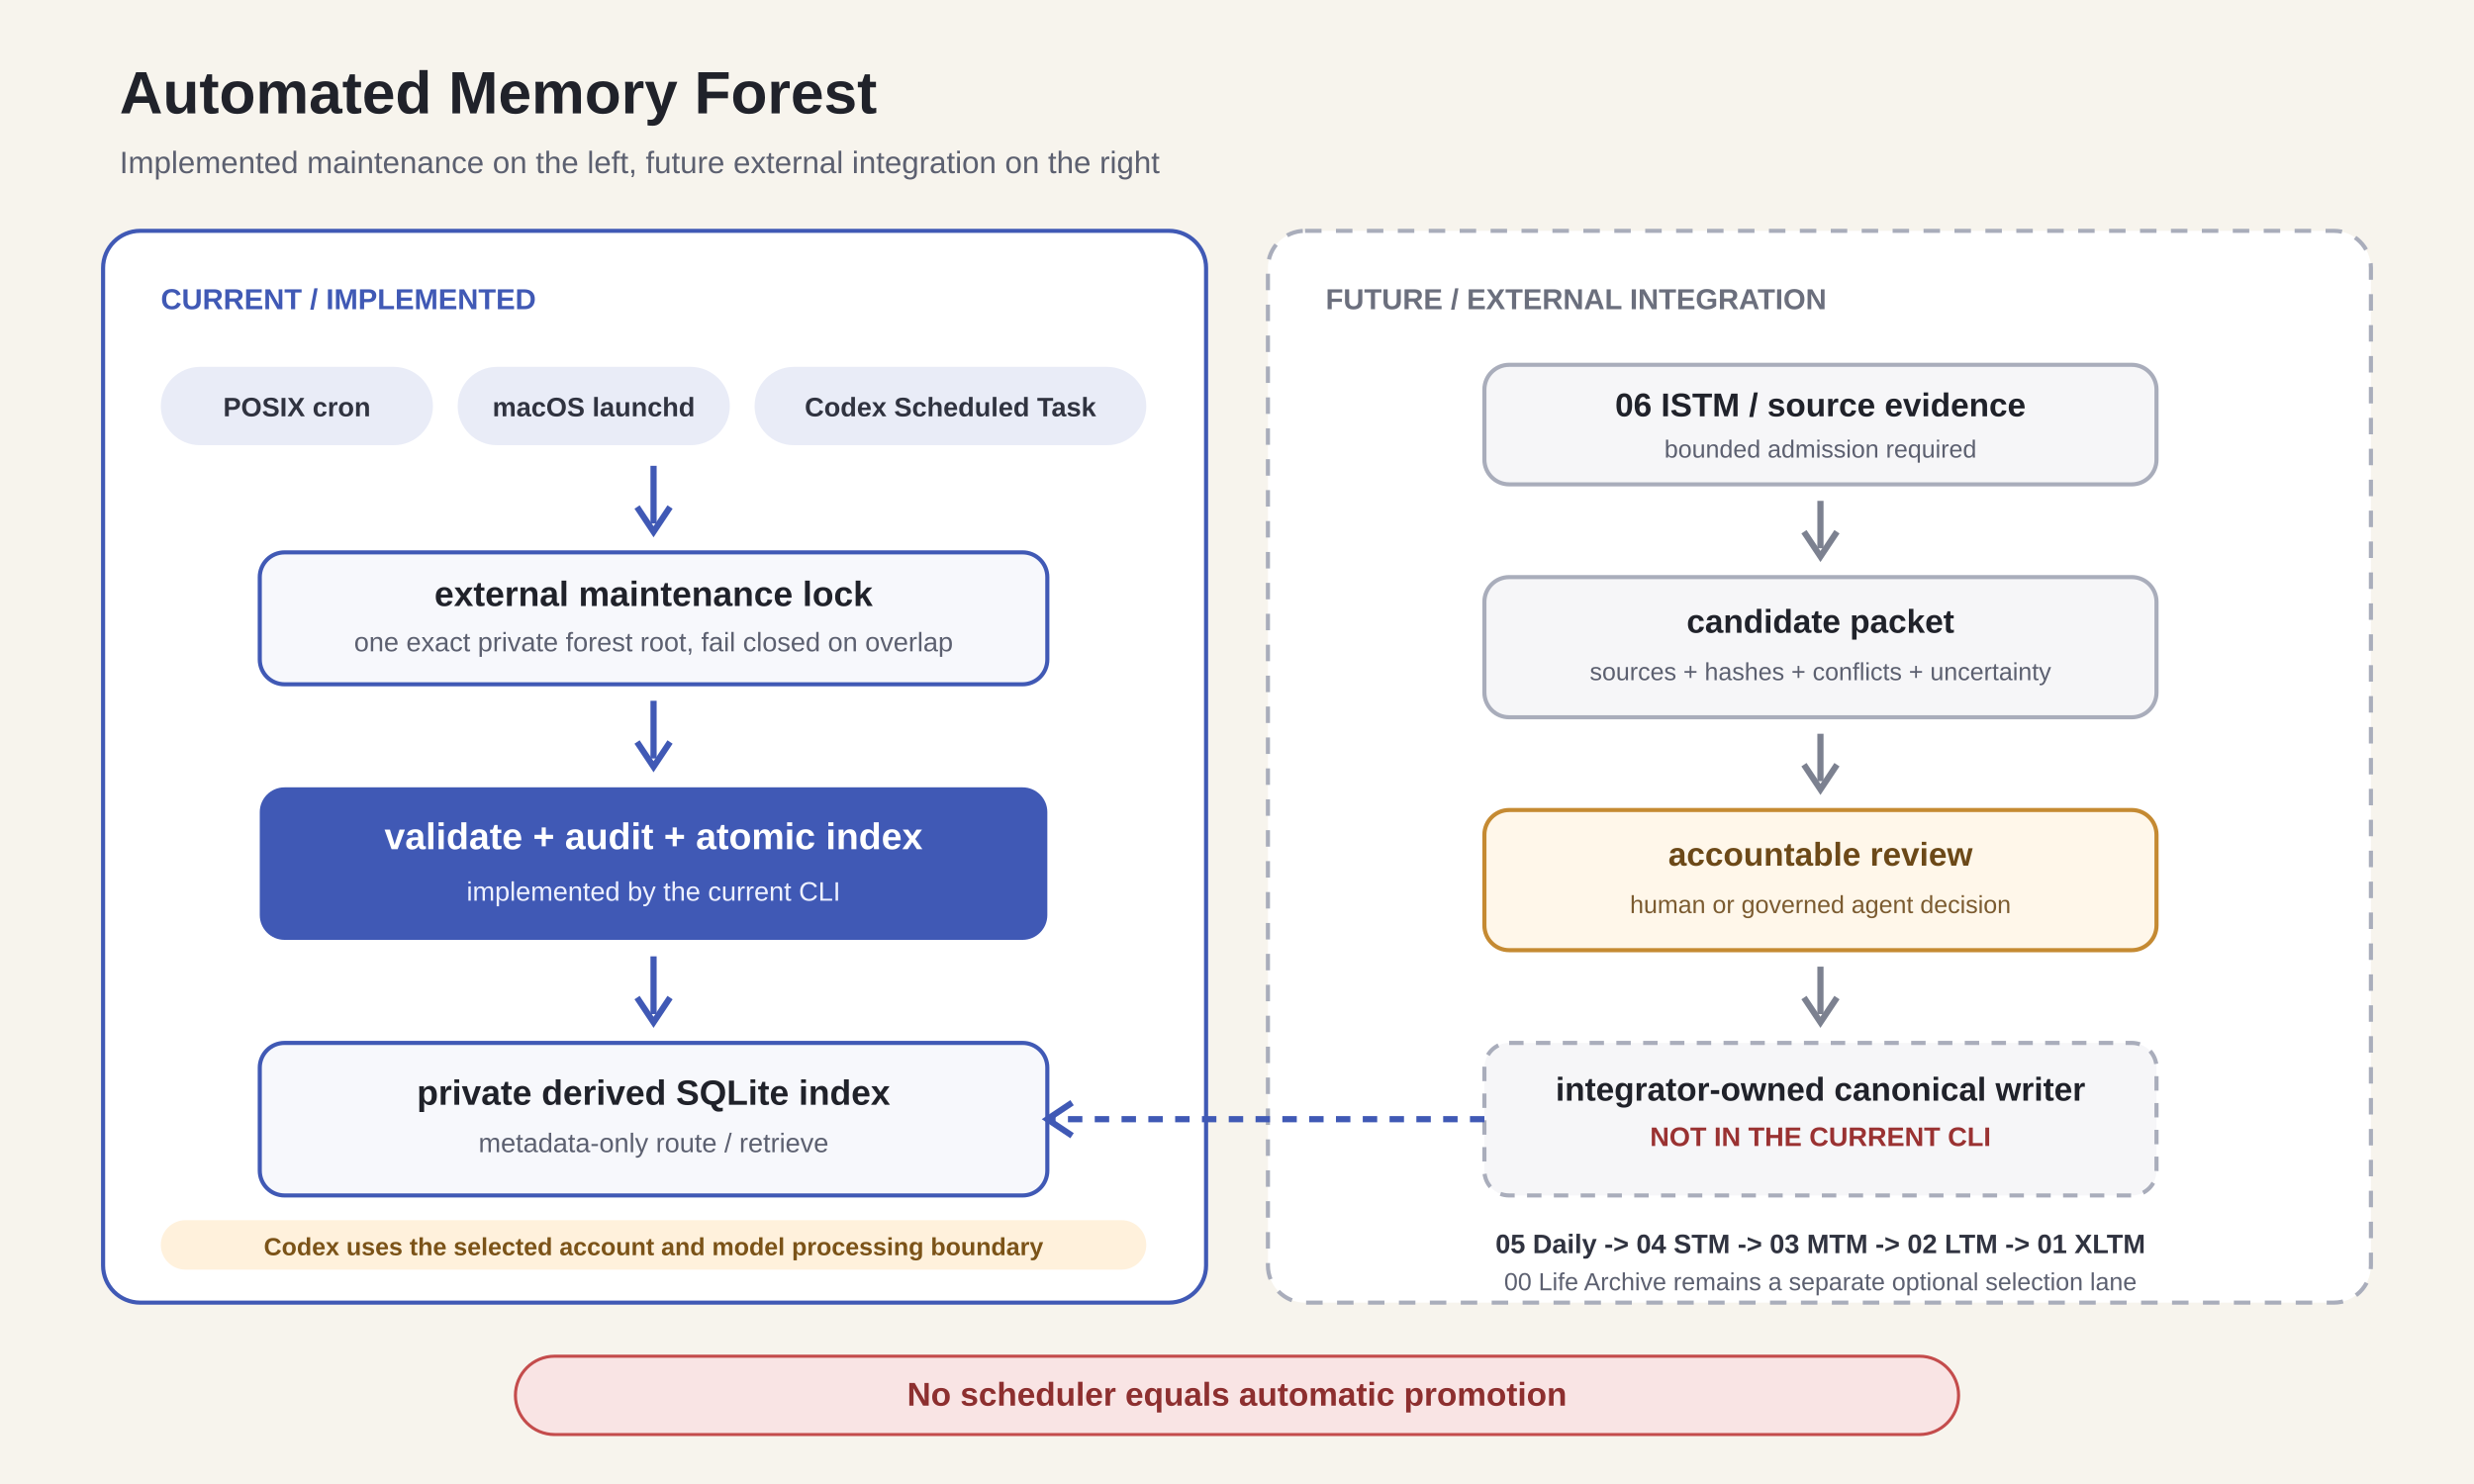
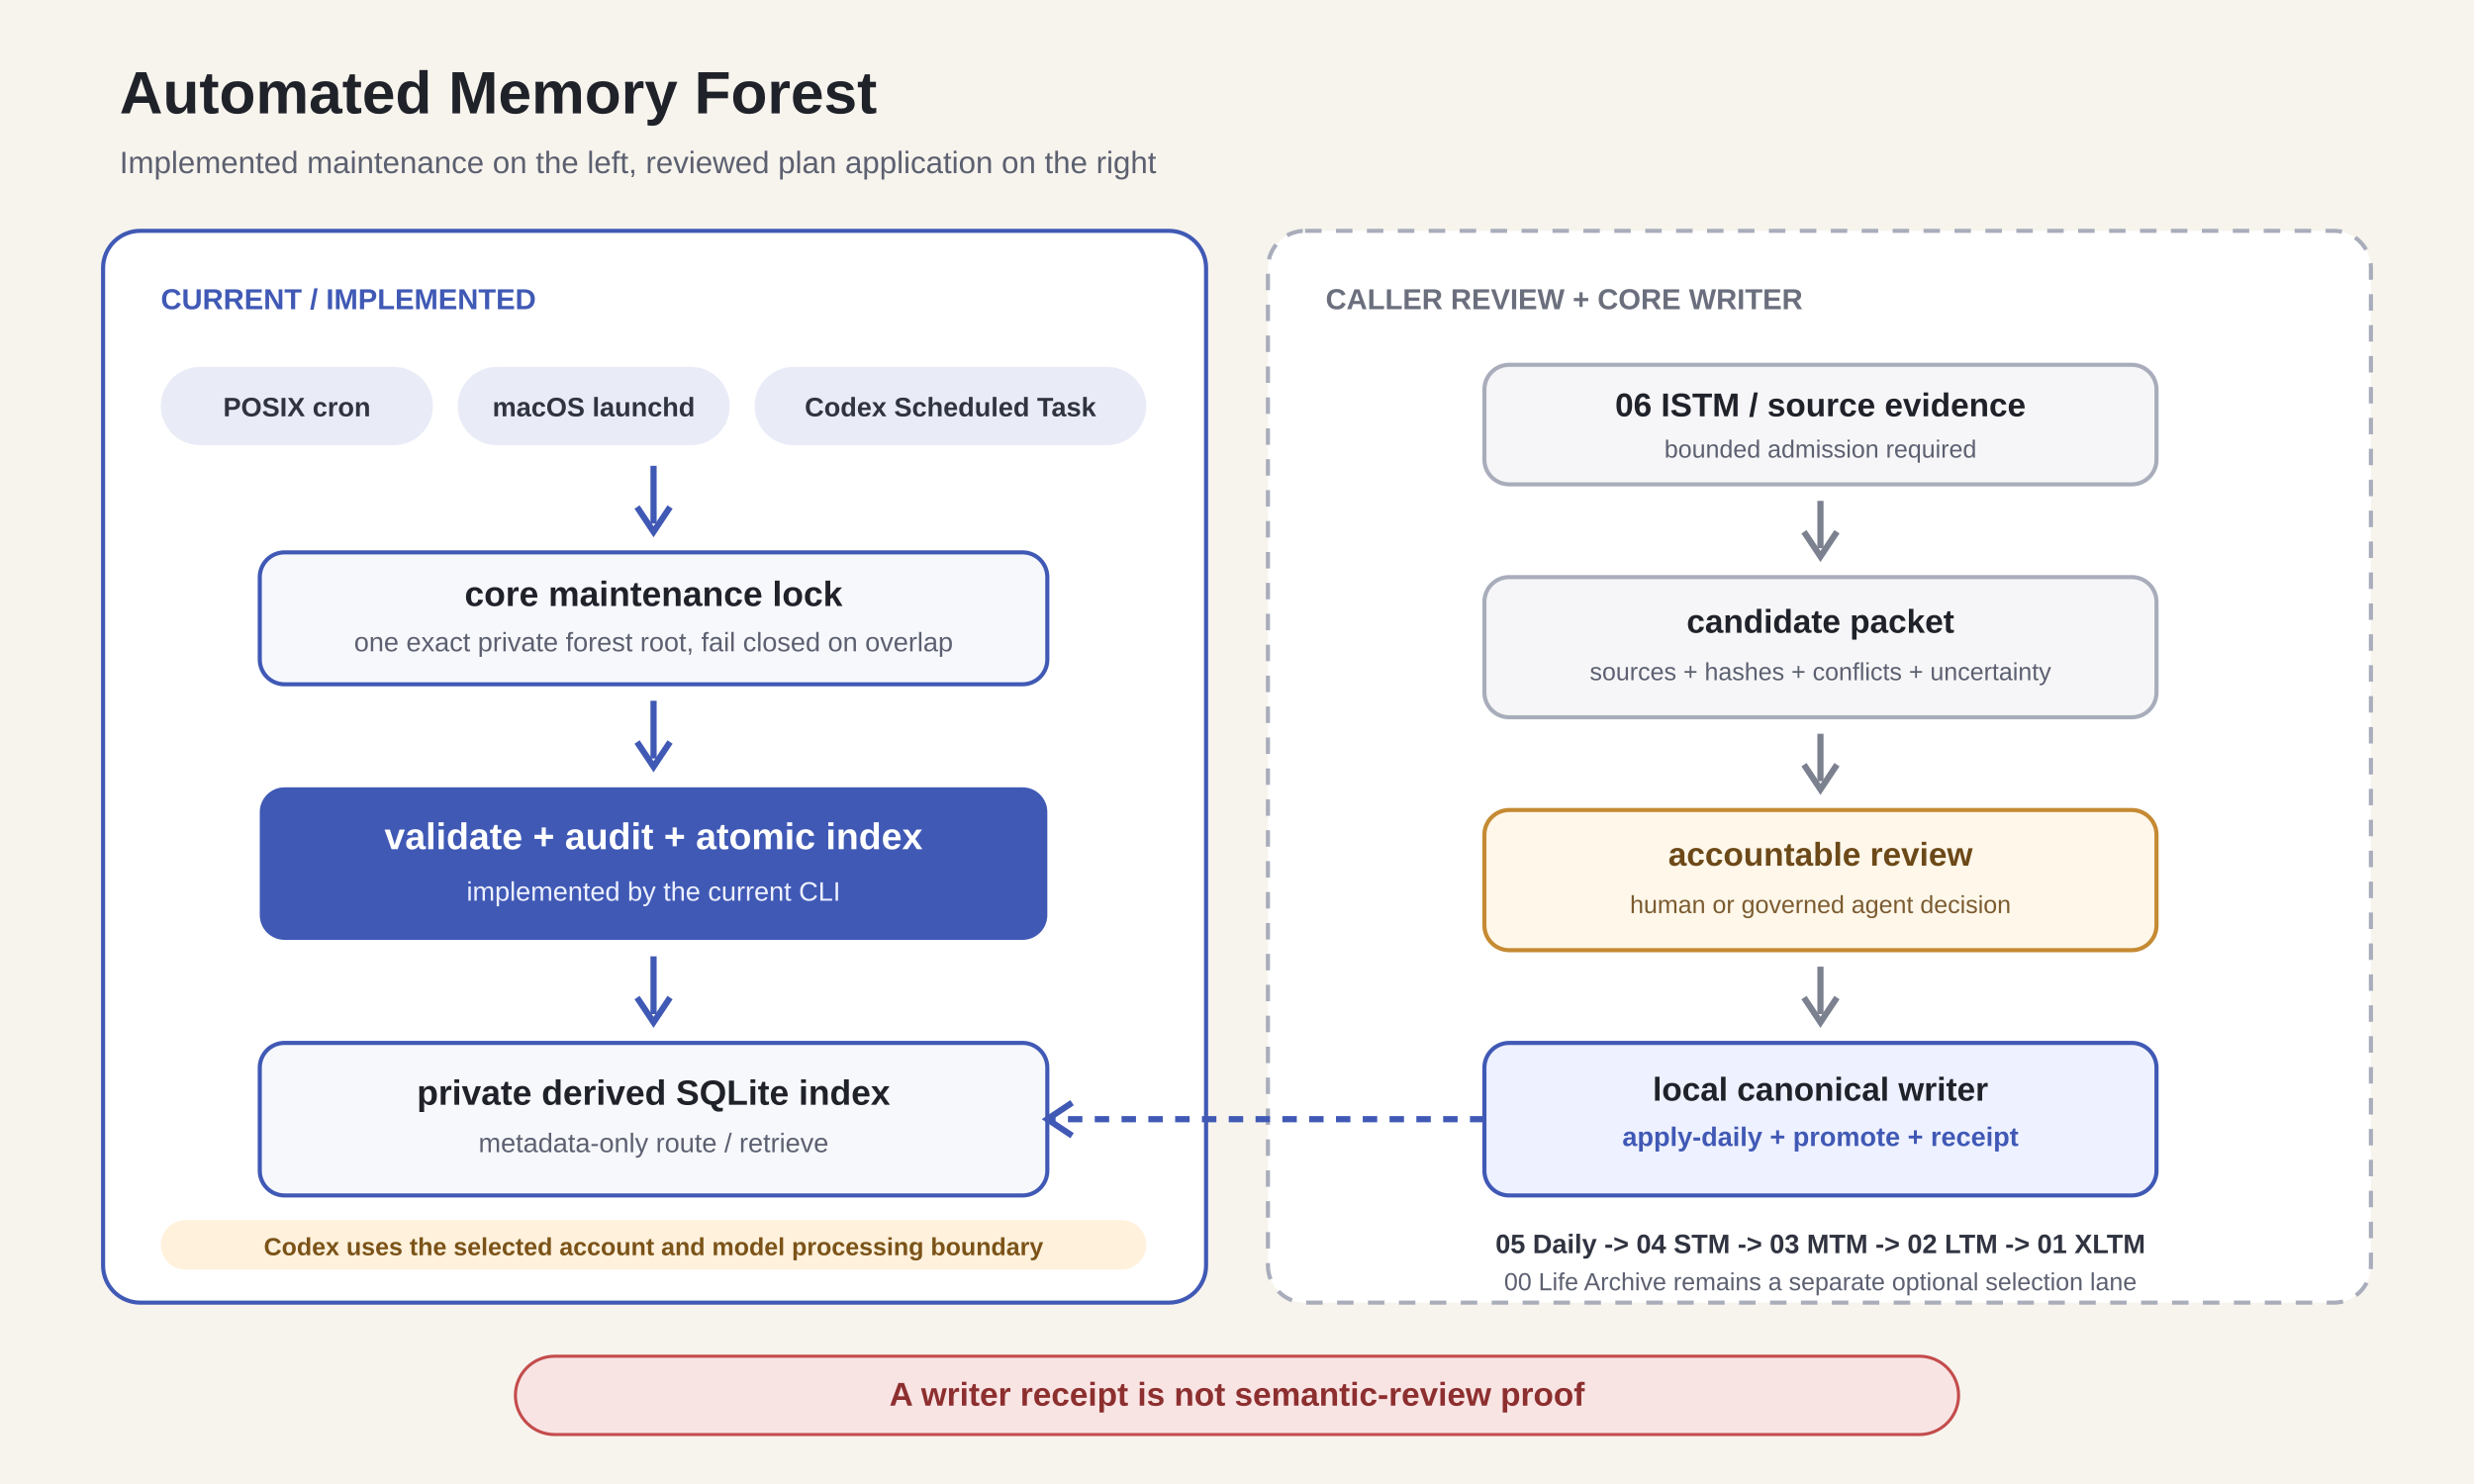
<svg xmlns="http://www.w3.org/2000/svg" width="1200" height="720" viewBox="0 0 1200 720" role="img" aria-labelledby="title desc">
  <rect width="1200" height="720" fill="#f7f4ed" />
  <g font-family="-apple-system, BlinkMacSystemFont, 'Segoe UI', Arial, sans-serif">
    <text x="58" y="55" fill="#20222a" font-size="29" font-weight="700">Automated Memory Forest</text>
-     <text x="58" y="84" fill="#5c6070" font-size="15">Implemented maintenance on the left, future external integration on the right</text>
+     <text x="58" y="84" fill="#5c6070" font-size="15">Implemented maintenance on the left, reviewed plan application on the right</text>
    <rect x="50" y="112" width="535" height="520" rx="18" fill="#ffffff" stroke="#4059b5" stroke-width="2" />
    <rect x="615" y="112" width="535" height="520" rx="18" fill="#ffffff" stroke="#a9adbb" stroke-width="2" stroke-dasharray="8 7" />
    <text x="78" y="150" fill="#4059b5" font-size="14" font-weight="700">CURRENT / IMPLEMENTED</text>
-     <text x="643" y="150" fill="#6b6f7d" font-size="14" font-weight="700">FUTURE / EXTERNAL INTEGRATION</text>
+     <text x="643" y="150" fill="#6b6f7d" font-size="14" font-weight="700">CALLER REVIEW + CORE WRITER</text>
    <g font-size="13" font-weight="650" text-anchor="middle">
      <rect x="78" y="178" width="132" height="38" rx="19" fill="#e9ecf7" />
      <text x="144" y="202" fill="#303340">POSIX cron</text>
      <rect x="222" y="178" width="132" height="38" rx="19" fill="#e9ecf7" />
      <text x="288" y="202" fill="#303340">macOS launchd</text>
      <rect x="366" y="178" width="190" height="38" rx="19" fill="#e9ecf7" />
      <text x="461" y="202" fill="#303340">Codex Scheduled Task</text>
    </g>
    <path d="M317 226V254" stroke="#4059b5" stroke-width="3" />
    <path d="M309 246L317 258L325 246" fill="none" stroke="#4059b5" stroke-width="3" />
    <rect x="126" y="268" width="382" height="64" rx="12" fill="#f7f8fc" stroke="#4059b5" stroke-width="2" />
-     <text x="317" y="294" fill="#20222a" font-size="17" font-weight="700" text-anchor="middle">external maintenance lock</text>
+     <text x="317" y="294" fill="#20222a" font-size="17" font-weight="700" text-anchor="middle">core maintenance lock</text>
    <text x="317" y="316" fill="#5c6070" font-size="13" text-anchor="middle">one exact private forest root, fail closed on overlap</text>
    <path d="M317 340V368" stroke="#4059b5" stroke-width="3" />
    <path d="M309 360L317 372L325 360" fill="none" stroke="#4059b5" stroke-width="3" />
    <rect x="126" y="382" width="382" height="74" rx="12" fill="#4059b5" />
    <text x="317" y="412" fill="#ffffff" font-size="18" font-weight="700" text-anchor="middle">validate + audit + atomic index</text>
    <text x="317" y="437" fill="#eef1ff" font-size="13" text-anchor="middle">implemented by the current CLI</text>
    <path d="M317 464V492" stroke="#4059b5" stroke-width="3" />
    <path d="M309 484L317 496L325 484" fill="none" stroke="#4059b5" stroke-width="3" />
    <rect x="126" y="506" width="382" height="74" rx="12" fill="#f7f8fc" stroke="#4059b5" stroke-width="2" />
    <text x="317" y="536" fill="#20222a" font-size="17" font-weight="700" text-anchor="middle">private derived SQLite index</text>
    <text x="317" y="559" fill="#5c6070" font-size="13" text-anchor="middle">metadata-only route / retrieve</text>
    <rect x="78" y="592" width="478" height="24" rx="12" fill="#fff1dc" />
    <text x="317" y="609" fill="#7b5318" font-size="12" font-weight="650" text-anchor="middle">Codex uses the selected account and model processing boundary</text>
    <rect x="720" y="177" width="326" height="58" rx="12" fill="#f6f6f8" stroke="#a9adbb" stroke-width="2" />
    <text x="883" y="202" fill="#20222a" font-size="16" font-weight="700" text-anchor="middle">06 ISTM / source evidence</text>
    <text x="883" y="222" fill="#5c6070" font-size="12" text-anchor="middle">bounded admission required</text>
    <path d="M883 243V266" stroke="#7c8190" stroke-width="3" />
    <path d="M875 258L883 270L891 258" fill="none" stroke="#7c8190" stroke-width="3" />
    <rect x="720" y="280" width="326" height="68" rx="12" fill="#f6f6f8" stroke="#a9adbb" stroke-width="2" />
    <text x="883" y="307" fill="#20222a" font-size="16" font-weight="700" text-anchor="middle">candidate packet</text>
    <text x="883" y="330" fill="#5c6070" font-size="12" text-anchor="middle">sources + hashes + conflicts + uncertainty</text>
    <path d="M883 356V379" stroke="#7c8190" stroke-width="3" />
    <path d="M875 371L883 383L891 371" fill="none" stroke="#7c8190" stroke-width="3" />
    <rect x="720" y="393" width="326" height="68" rx="12" fill="#fff7ea" stroke="#c58a32" stroke-width="2" />
    <text x="883" y="420" fill="#6c4918" font-size="16" font-weight="700" text-anchor="middle">accountable review</text>
    <text x="883" y="443" fill="#7b5b30" font-size="12" text-anchor="middle">human or governed agent decision</text>
    <path d="M883 469V492" stroke="#7c8190" stroke-width="3" />
    <path d="M875 484L883 496L891 484" fill="none" stroke="#7c8190" stroke-width="3" />
-     <rect x="720" y="506" width="326" height="74" rx="12" fill="#f6f6f8" stroke="#a9adbb" stroke-width="2" stroke-dasharray="7 6" />
-     <text x="883" y="534" fill="#20222a" font-size="16" font-weight="700" text-anchor="middle">integrator-owned canonical writer</text>
-     <text x="883" y="556" fill="#9a3232" font-size="13" font-weight="700" text-anchor="middle">NOT IN THE CURRENT CLI</text>
+     <rect x="720" y="506" width="326" height="74" rx="12" fill="#eef1ff" stroke="#4059b5" stroke-width="2" />
+     <text x="883" y="534" fill="#20222a" font-size="16" font-weight="700" text-anchor="middle">local canonical writer</text>
+     <text x="883" y="556" fill="#4059b5" font-size="13" font-weight="700" text-anchor="middle">apply-daily + promote + receipt</text>
    <text x="883" y="608" fill="#303340" font-size="13" font-weight="650" text-anchor="middle">05 Daily -&gt; 04 STM -&gt; 03 MTM -&gt; 02 LTM -&gt; 01 XLTM</text>
    <text x="883" y="626" fill="#5c6070" font-size="12" text-anchor="middle">00 Life Archive remains a separate optional selection lane</text>
    <path d="M720 543H508" fill="none" stroke="#4059b5" stroke-width="3" stroke-dasharray="7 6" />
    <path d="M520 535L508 543L520 551" fill="none" stroke="#4059b5" stroke-width="3" />
    <rect x="250" y="658" width="700" height="38" rx="19" fill="#f9e4e4" stroke="#c44c4c" stroke-width="1.5" />
-     <text x="600" y="682" fill="#8d2f2f" font-size="16" font-weight="750" text-anchor="middle">No scheduler equals automatic promotion</text>
+     <text x="600" y="682" fill="#8d2f2f" font-size="16" font-weight="750" text-anchor="middle">A writer receipt is not semantic-review proof</text>
  </g>
</svg>
